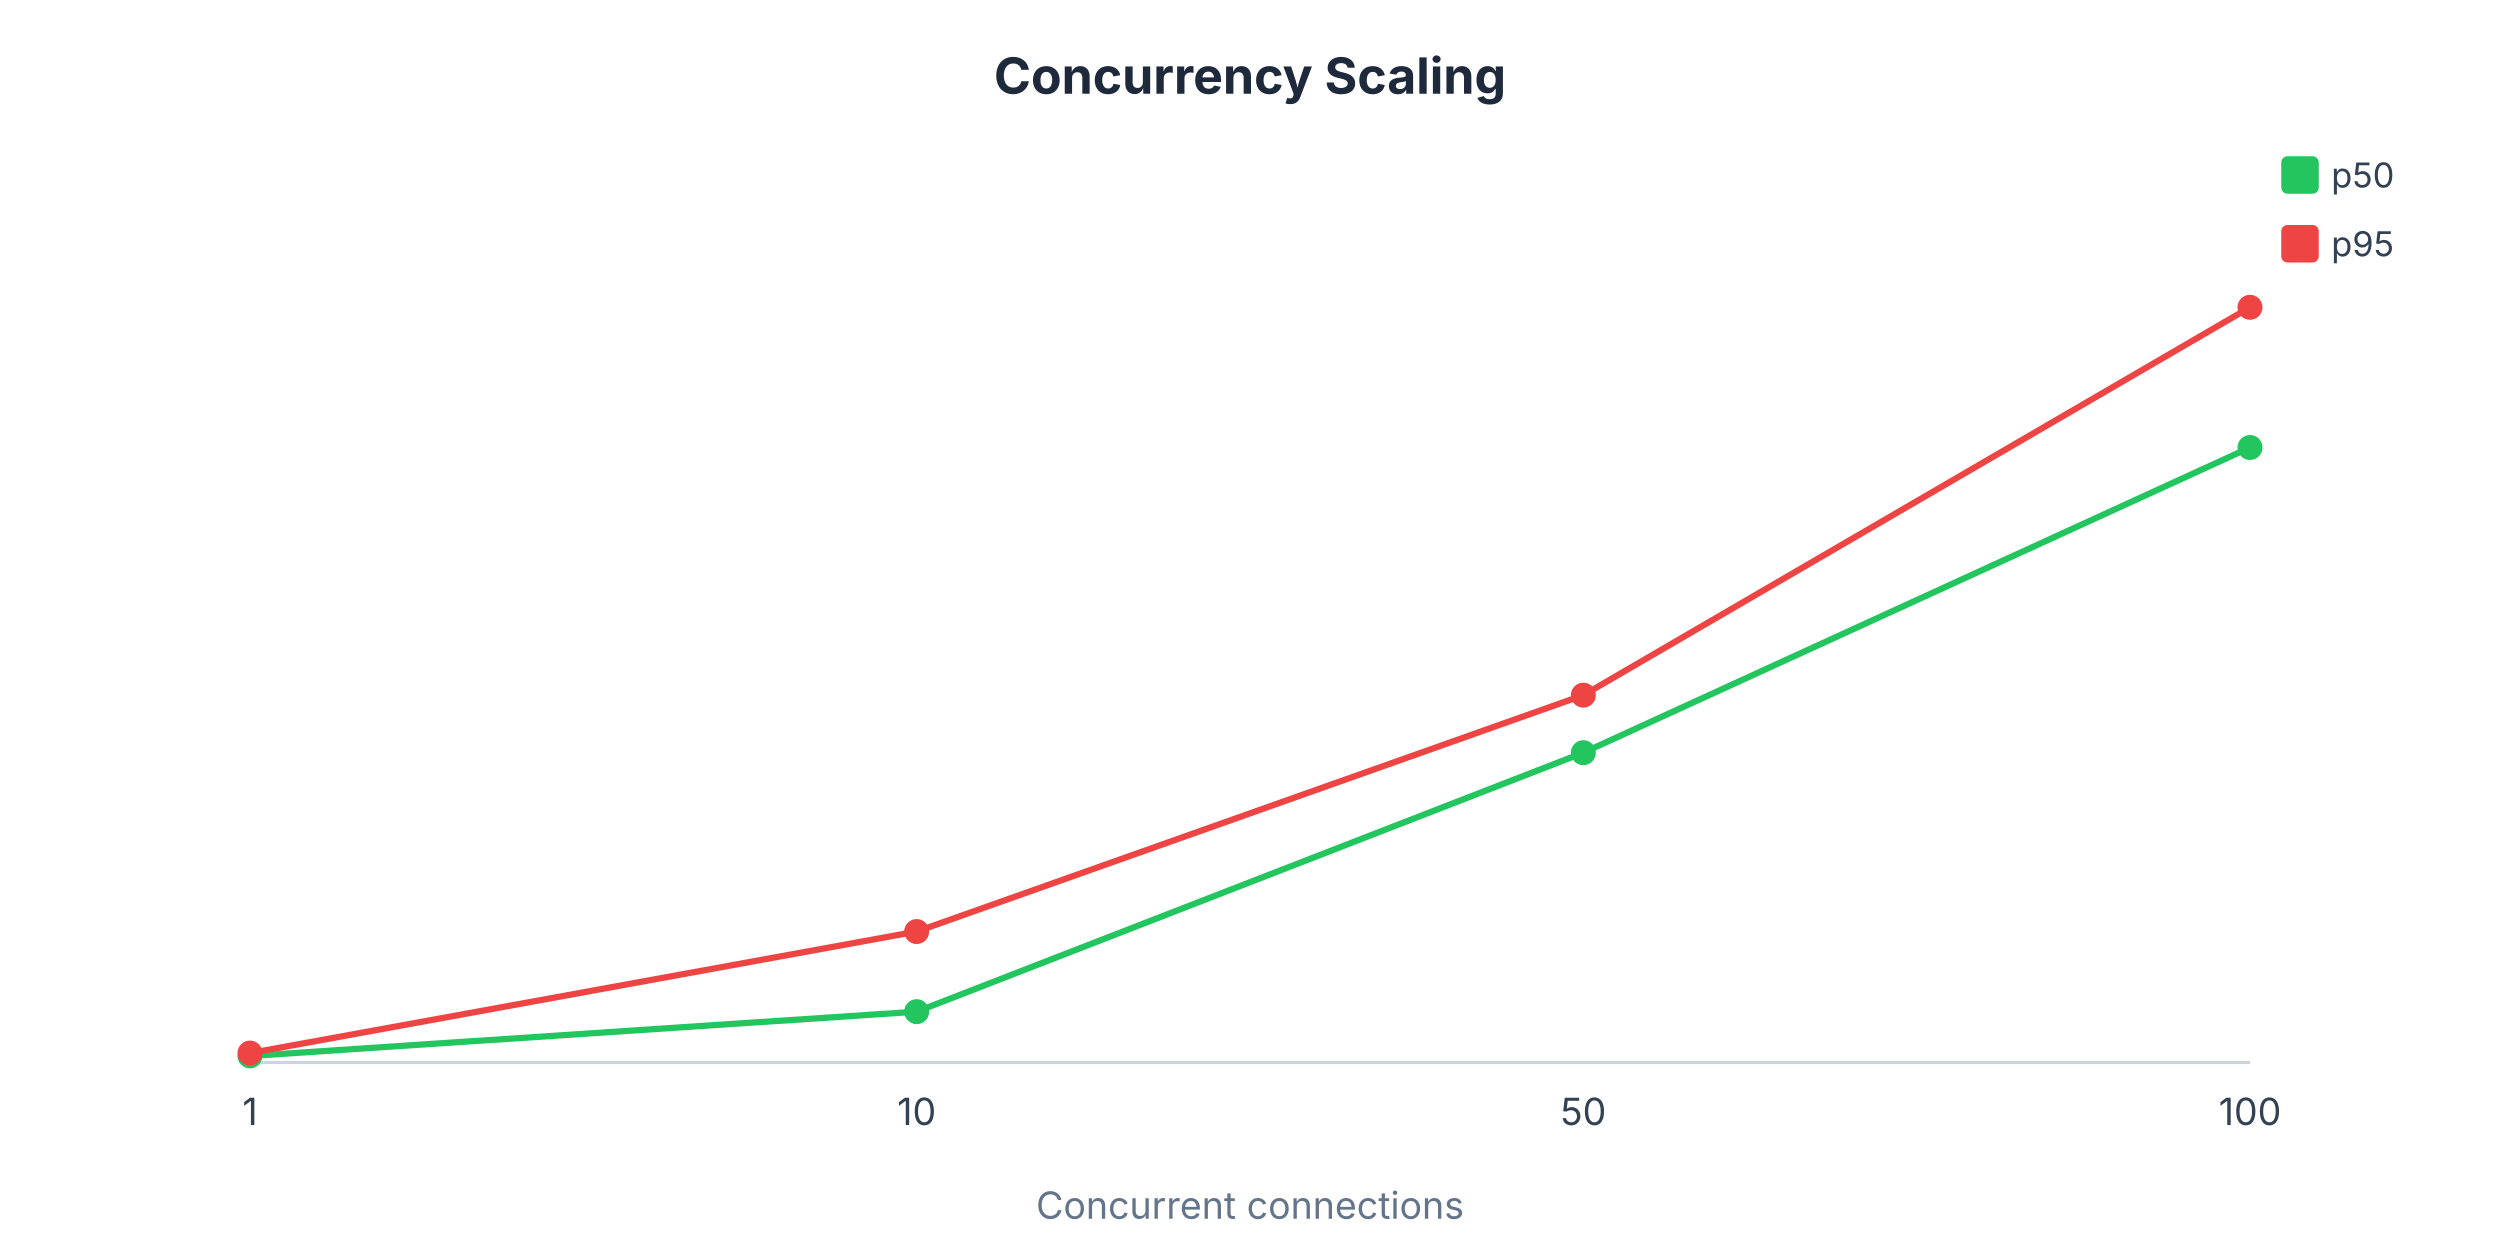
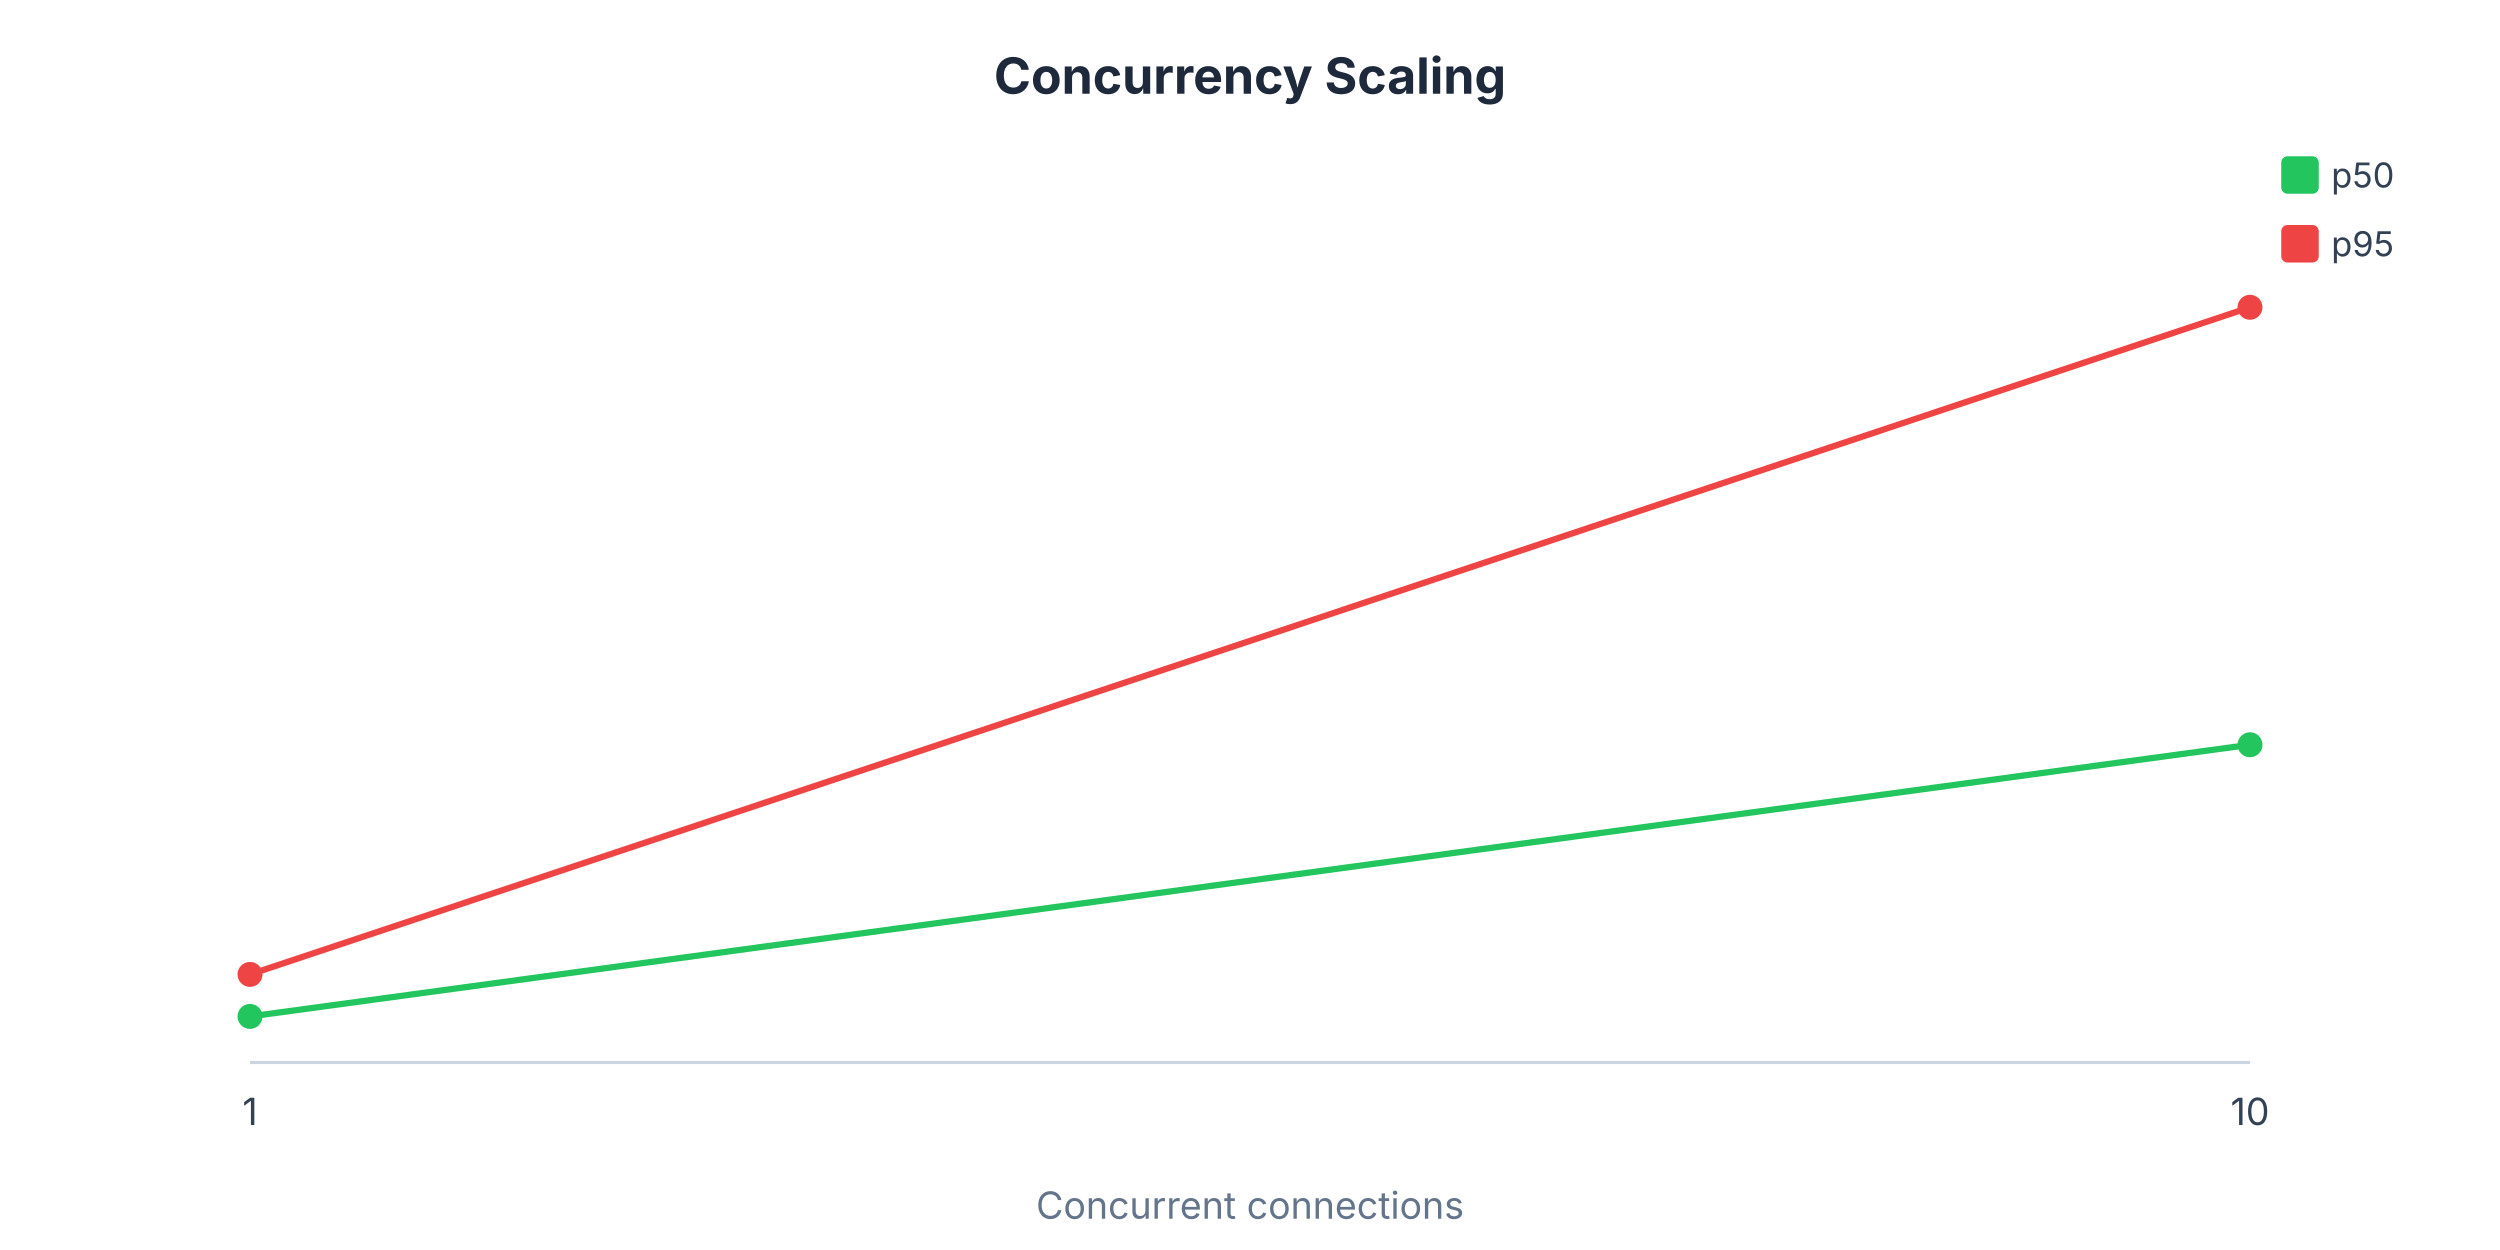
<svg xmlns="http://www.w3.org/2000/svg" viewBox="0 0 800 400" aria-label="Concurrency Scaling">
  <style>text { font-family: system-ui, -apple-system, sans-serif; }</style>
  <text x="400" y="30" text-anchor="middle" font-size="16" font-weight="bold" fill="#1e293b">Concurrency Scaling</text>
  <line x1="80" y1="340" x2="720" y2="340" stroke="#cbd5e1" stroke-width="1" />
  <text x="400" y="390" text-anchor="middle" font-size="12" fill="#64748b">Concurrent connections</text>
-   <polyline points="80,337.902 293.333,323.73 506.667,240.859 720,143.203" fill="none" stroke="#22c55e" stroke-width="2" />
-   <circle cx="80" cy="337.902" r="4" fill="#22c55e" />
-   <circle cx="293.333" cy="323.73" r="4" fill="#22c55e" />
-   <circle cx="506.667" cy="240.859" r="4" fill="#22c55e" />
-   <circle cx="720" cy="143.203" r="4" fill="#22c55e" />
-   <polyline points="80,336.98 293.333,298.094 506.667,222.45 720,98.333" fill="none" stroke="#ef4444" stroke-width="2" />
-   <circle cx="80" cy="336.98" r="4" fill="#ef4444" />
-   <circle cx="293.333" cy="298.094" r="4" fill="#ef4444" />
-   <circle cx="506.667" cy="222.45" r="4" fill="#ef4444" />
+   <polyline points="80,325.254 720,238.321" fill="none" stroke="#22c55e" stroke-width="2" />
+   <circle cx="80" cy="325.254" r="4" fill="#22c55e" />
+   <circle cx="720" cy="238.321" r="4" fill="#22c55e" />
+   <polyline points="80,311.811 720,98.333" fill="none" stroke="#ef4444" stroke-width="2" />
+   <circle cx="80" cy="311.811" r="4" fill="#ef4444" />
  <circle cx="720" cy="98.333" r="4" fill="#ef4444" />
  <text x="80" y="360" text-anchor="middle" font-size="12" fill="#334155">1</text>
-   <text x="293.333" y="360" text-anchor="middle" font-size="12" fill="#334155">10</text>
-   <text x="506.667" y="360" text-anchor="middle" font-size="12" fill="#334155">50</text>
-   <text x="720" y="360" text-anchor="middle" font-size="12" fill="#334155">100</text>
+   <text x="720" y="360" text-anchor="middle" font-size="12" fill="#334155">10</text>
  <rect x="730" y="50" width="12" height="12" fill="#22c55e" rx="2" />
  <text x="746" y="60" font-size="11" fill="#334155">p50</text>
  <rect x="730" y="72" width="12" height="12" fill="#ef4444" rx="2" />
  <text x="746" y="82" font-size="11" fill="#334155">p95</text>
</svg>
